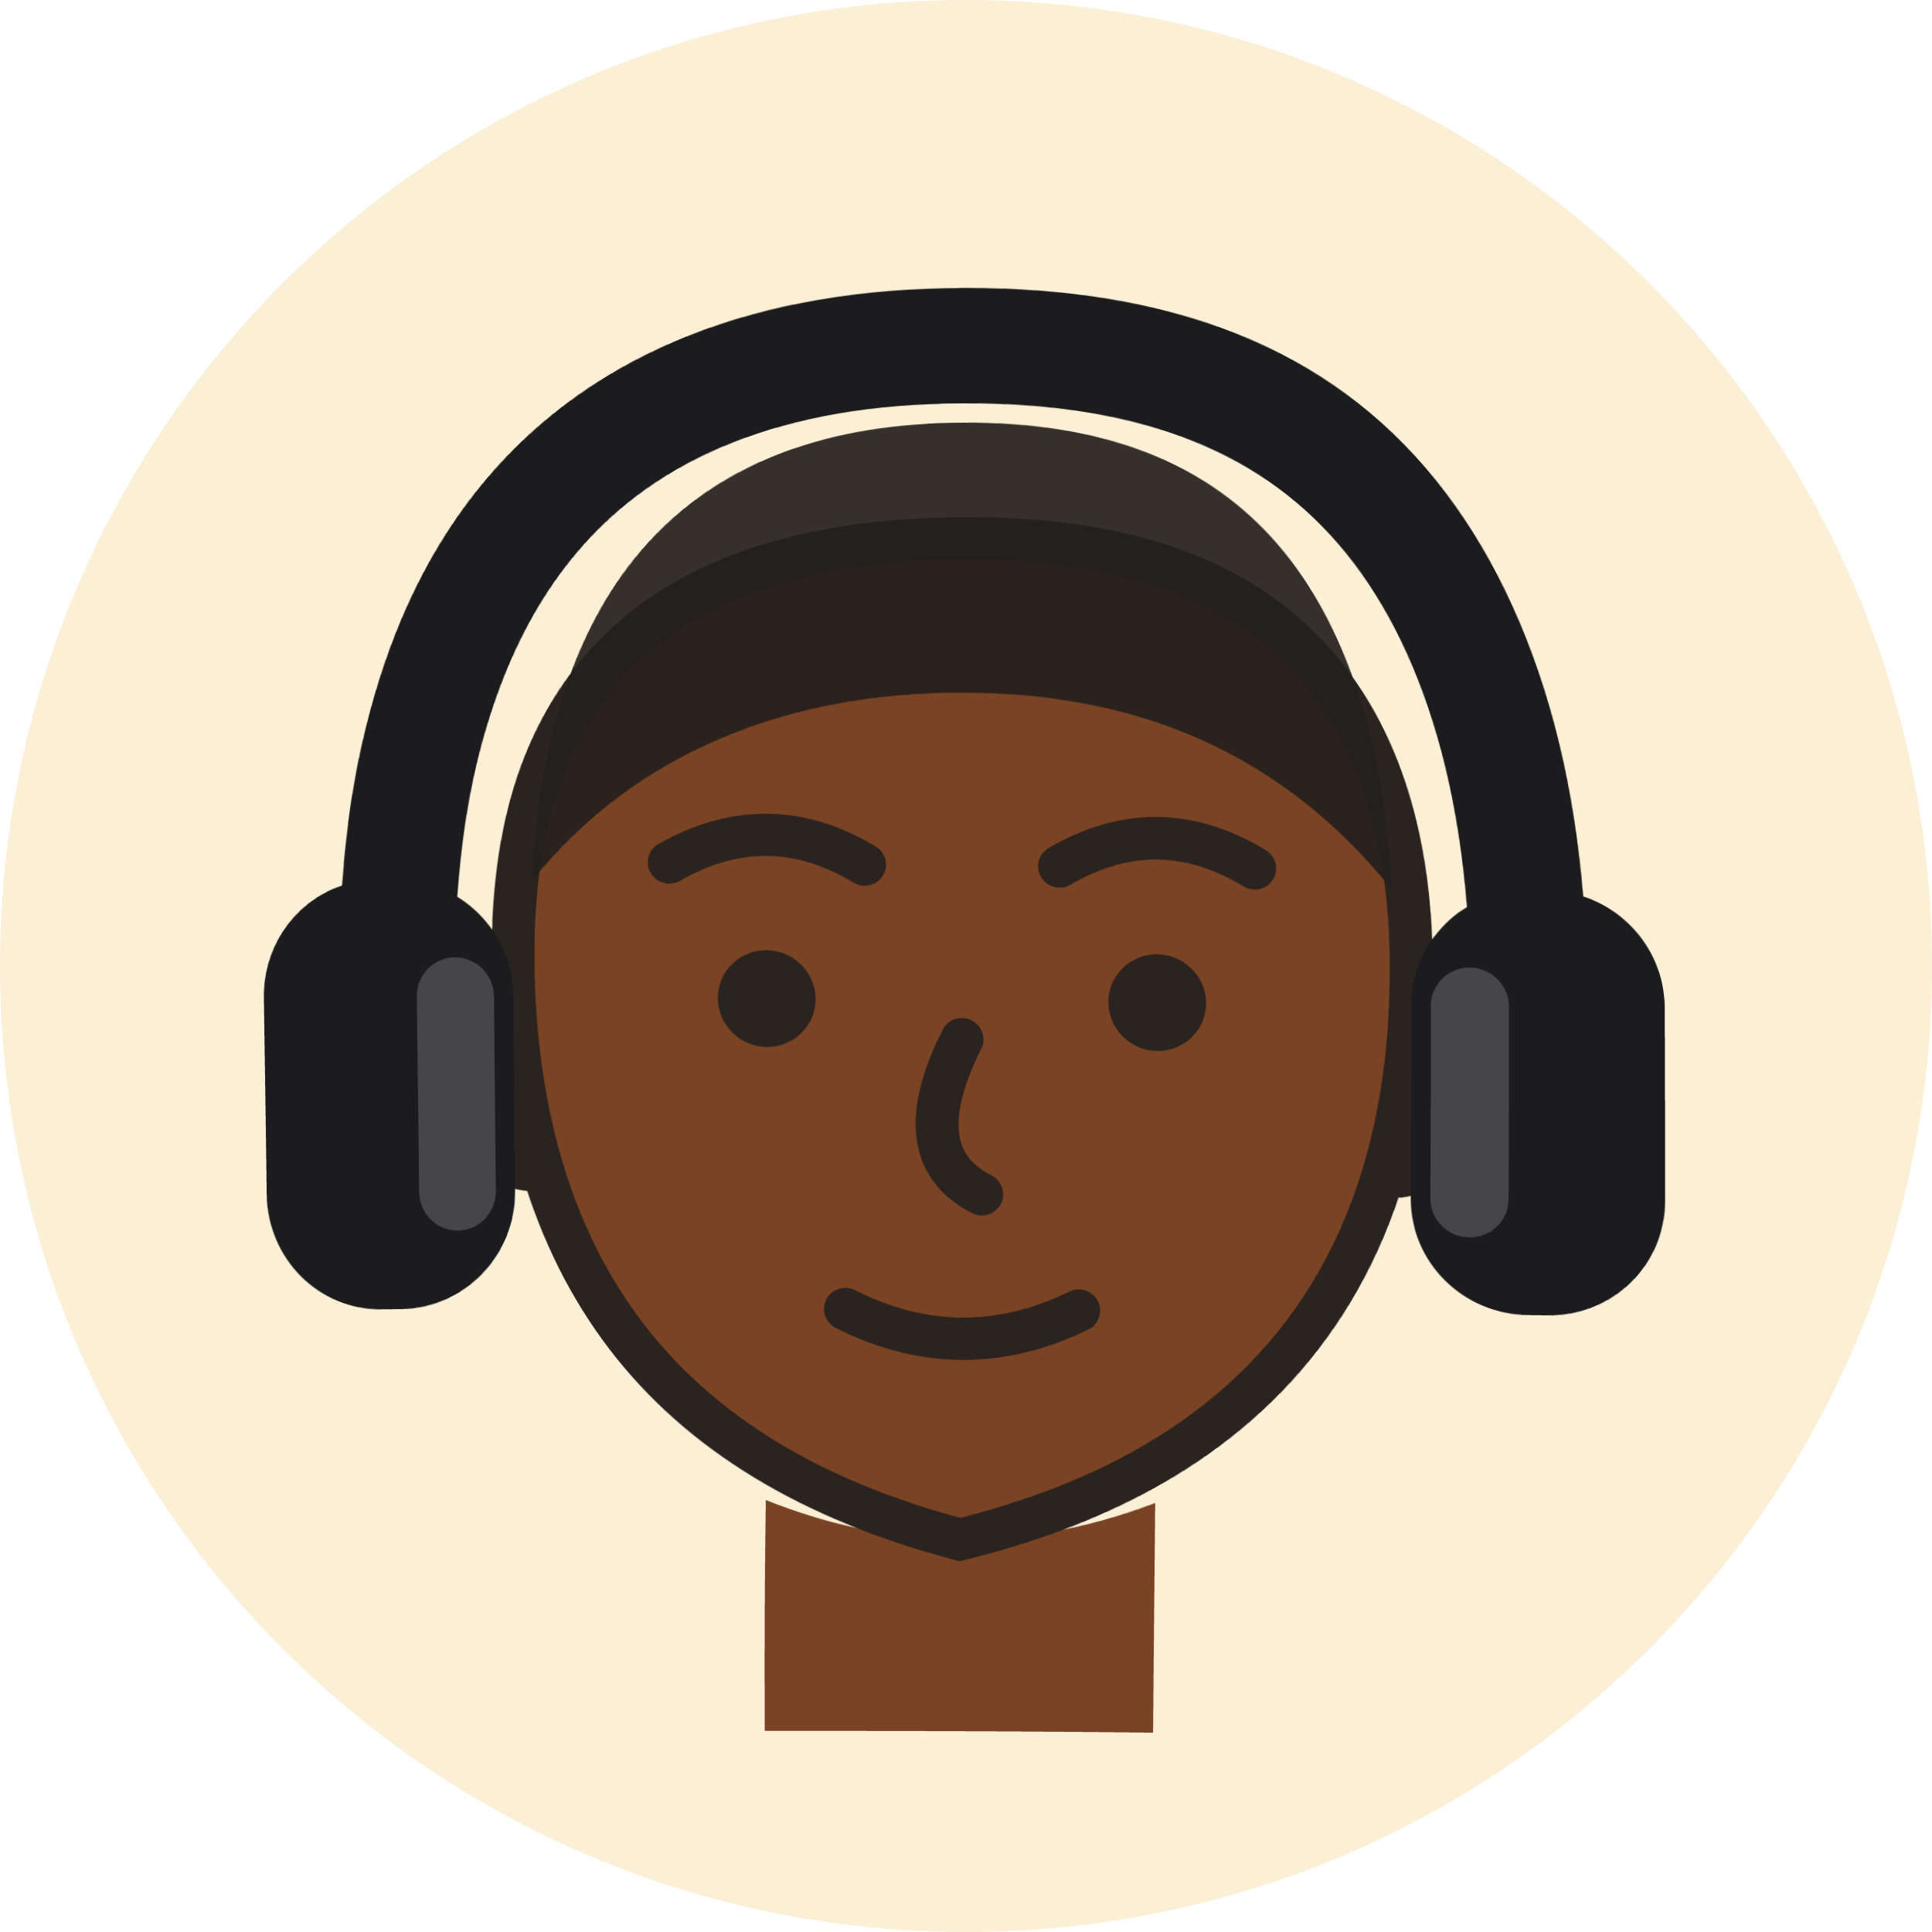
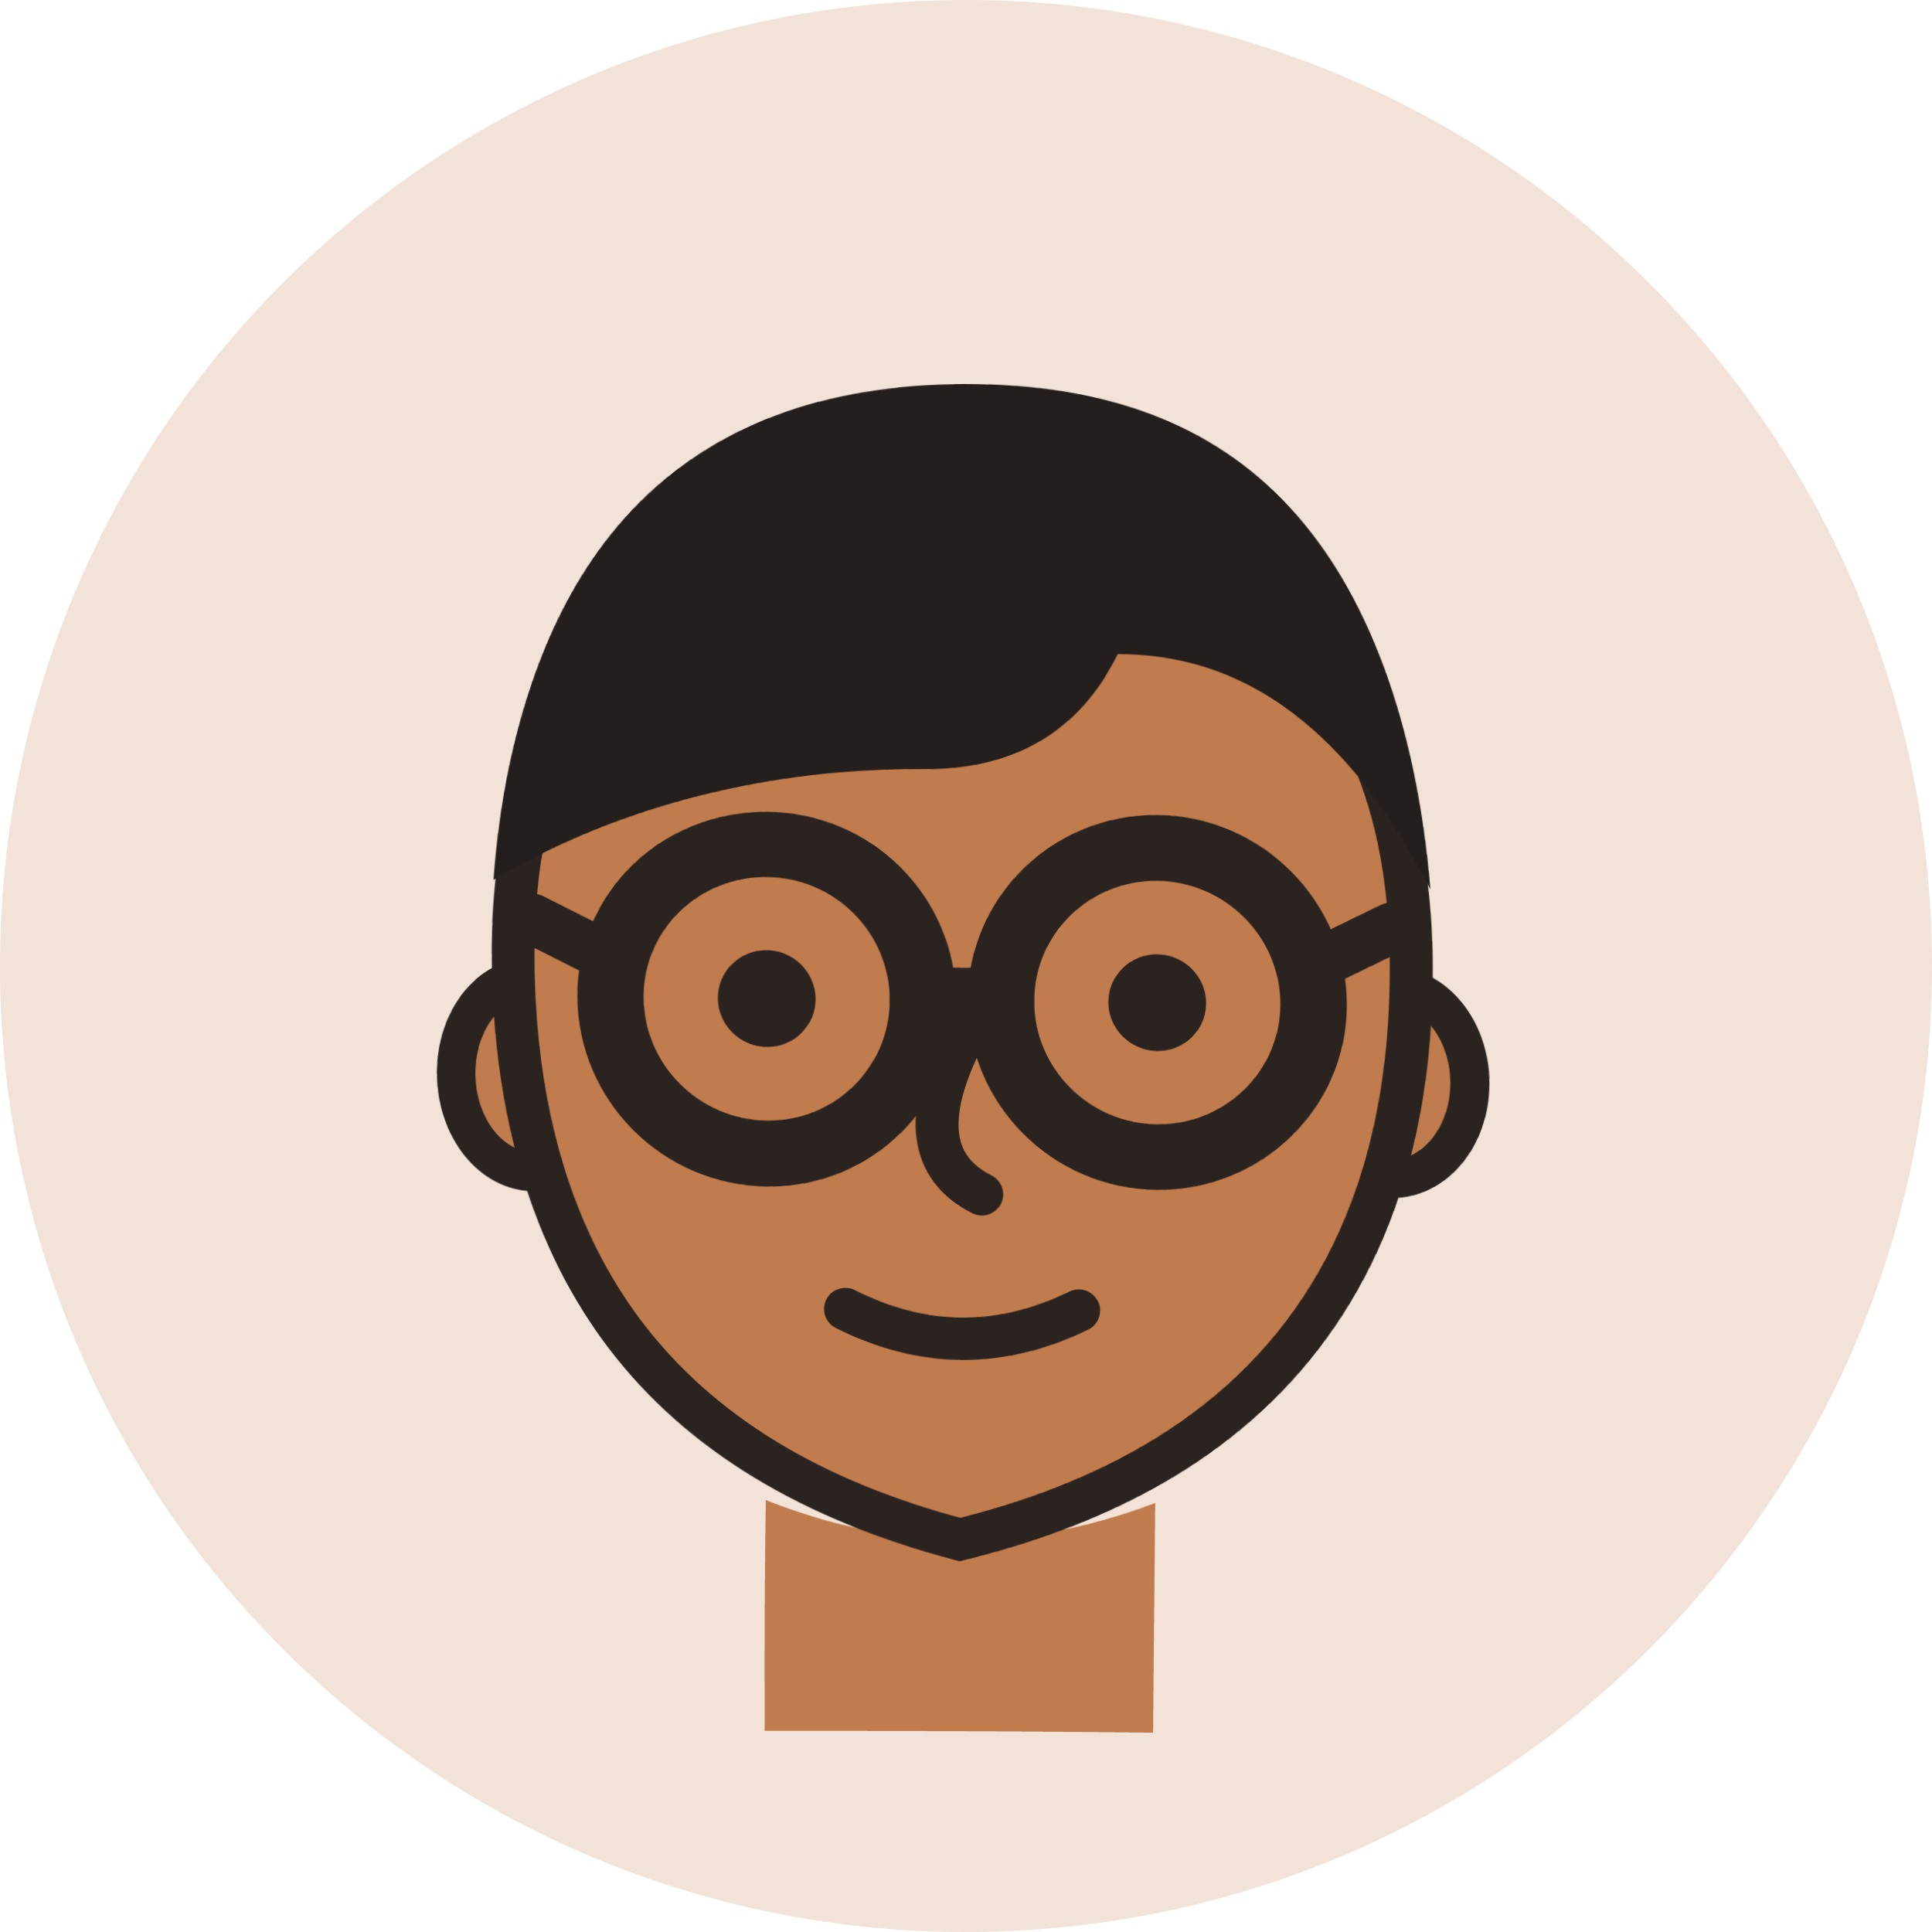
<svg xmlns="http://www.w3.org/2000/svg" viewBox="0 0 100 100">
  <defs>
    <filter id="r">
      <feTurbulence type="fractalNoise" baseFrequency="0.013" numOctaves="2" seed="70" result="n" />
      <feDisplacementMap in="SourceGraphic" in2="n" scale="2" />
    </filter>
  </defs>
-   <rect width="100" height="100" rx="50" fill="#FBEFD6" />
+   <rect width="100" height="100" rx="50" fill="#F3E2D8" />
  <g filter="url(#r)">
-     <path d="M40 78 q10 4 20 0 l0 12 -20 0 z" fill="#7A4424" />
-     <ellipse cx="28" cy="56" rx="4" ry="5" fill="#7A4424" stroke="#2a2320" stroke-width="2" />
-     <ellipse cx="72" cy="56" rx="4" ry="5" fill="#7A4424" stroke="#2a2320" stroke-width="2" />
-     <path d="M27 50 q0 -22 23 -22 q23 0 23 22 q0 24 -23 30 q-23 -6 -23 -30 z" fill="#7A4424" stroke="#2a2320" stroke-width="2.2" />
-     <path d="M28 46 q1 -24 22 -24 q21 0 22 24 q-8 -10 -22 -10 q-14 0 -22 10 z" fill="#241f1c" opacity=".92" />
+     <path d="M40 78 q10 4 20 0 l0 12 -20 0 z" fill="#C17C4E" />
+     <ellipse cx="28" cy="56" rx="4" ry="5" fill="#C17C4E" stroke="#2a2320" stroke-width="2" />
+     <ellipse cx="72" cy="56" rx="4" ry="5" fill="#C17C4E" stroke="#2a2320" stroke-width="2" />
+     <path d="M27 50 q0 -22 23 -22 q23 0 23 22 q0 24 -23 30 q-23 -6 -23 -30 z" fill="#C17C4E" stroke="#2a2320" stroke-width="2.2" />
+     <path d="M26 46 q2 -26 24 -26 q22 0 24 26 q-6 -12 -16 -12 q-3 6 -10 6 q-12 0 -22 6 z" fill="#241f1c" />
    <circle cx="40" cy="52" r="2.5" fill="#2a2320" />
    <circle cx="60" cy="52" r="2.5" fill="#2a2320" />
    <path d="M35 45 q5 -3 10 0" fill="none" stroke="#2a2320" stroke-width="2.2" stroke-linecap="round" stroke-linejoin="round" />
    <path d="M55 45 q5 -3 10 0" fill="none" stroke="#2a2320" stroke-width="2.2" stroke-linecap="round" stroke-linejoin="round" />
+     <circle cx="40" cy="52" r="8" fill="none" stroke="#2a2320" stroke-width="3.4" stroke-linecap="round" stroke-linejoin="round" />
+     <circle cx="60" cy="52" r="8" fill="none" stroke="#2a2320" stroke-width="3.4" stroke-linecap="round" stroke-linejoin="round" />
+     <path d="M48 52 h4" fill="none" stroke="#2a2320" stroke-width="3.4" stroke-linecap="round" stroke-linejoin="round" />
+     <path d="M32 50 l-4 -2" fill="none" stroke="#2a2320" stroke-width="2.6" stroke-linecap="round" stroke-linejoin="round" />
+     <path d="M68 50 l4 -2" fill="none" stroke="#2a2320" stroke-width="2.6" stroke-linecap="round" stroke-linejoin="round" />
    <path d="M50 54 q -3 6 1 8" fill="none" stroke="#2a2320" stroke-width="2.2" stroke-linecap="round" stroke-linejoin="round" />
    <path d="M44 68 q6 3 12 0" fill="none" stroke="#2a2320" stroke-width="2.2" stroke-linecap="round" stroke-linejoin="round" />
-     <path d="M21 54 q-1 -36 29 -36 q30 0 29 36" fill="none" stroke="#1c1c1e" stroke-width="6" stroke-linecap="round" />
-     <rect x="14" y="46" width="13" height="22" rx="6" fill="#1c1c1e" />
-     <rect x="73" y="46" width="13" height="22" rx="6" fill="#1c1c1e" />
-     <rect x="22" y="50" width="4" height="14" rx="2" fill="#46464a" />
-     <rect x="74" y="50" width="4" height="14" rx="2" fill="#46464a" />
  </g>
</svg>
